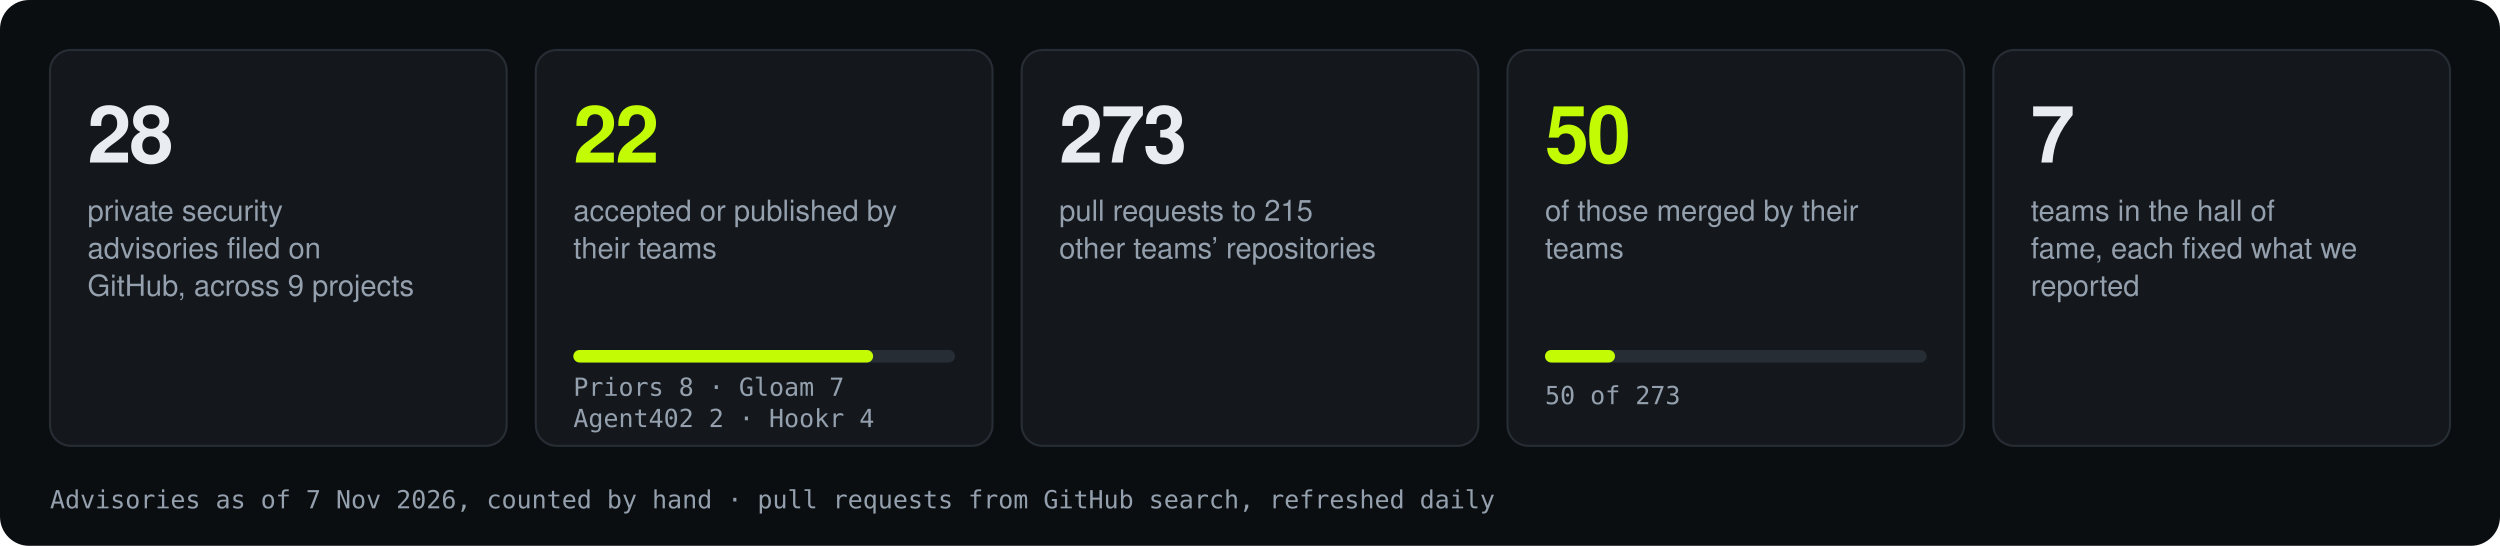
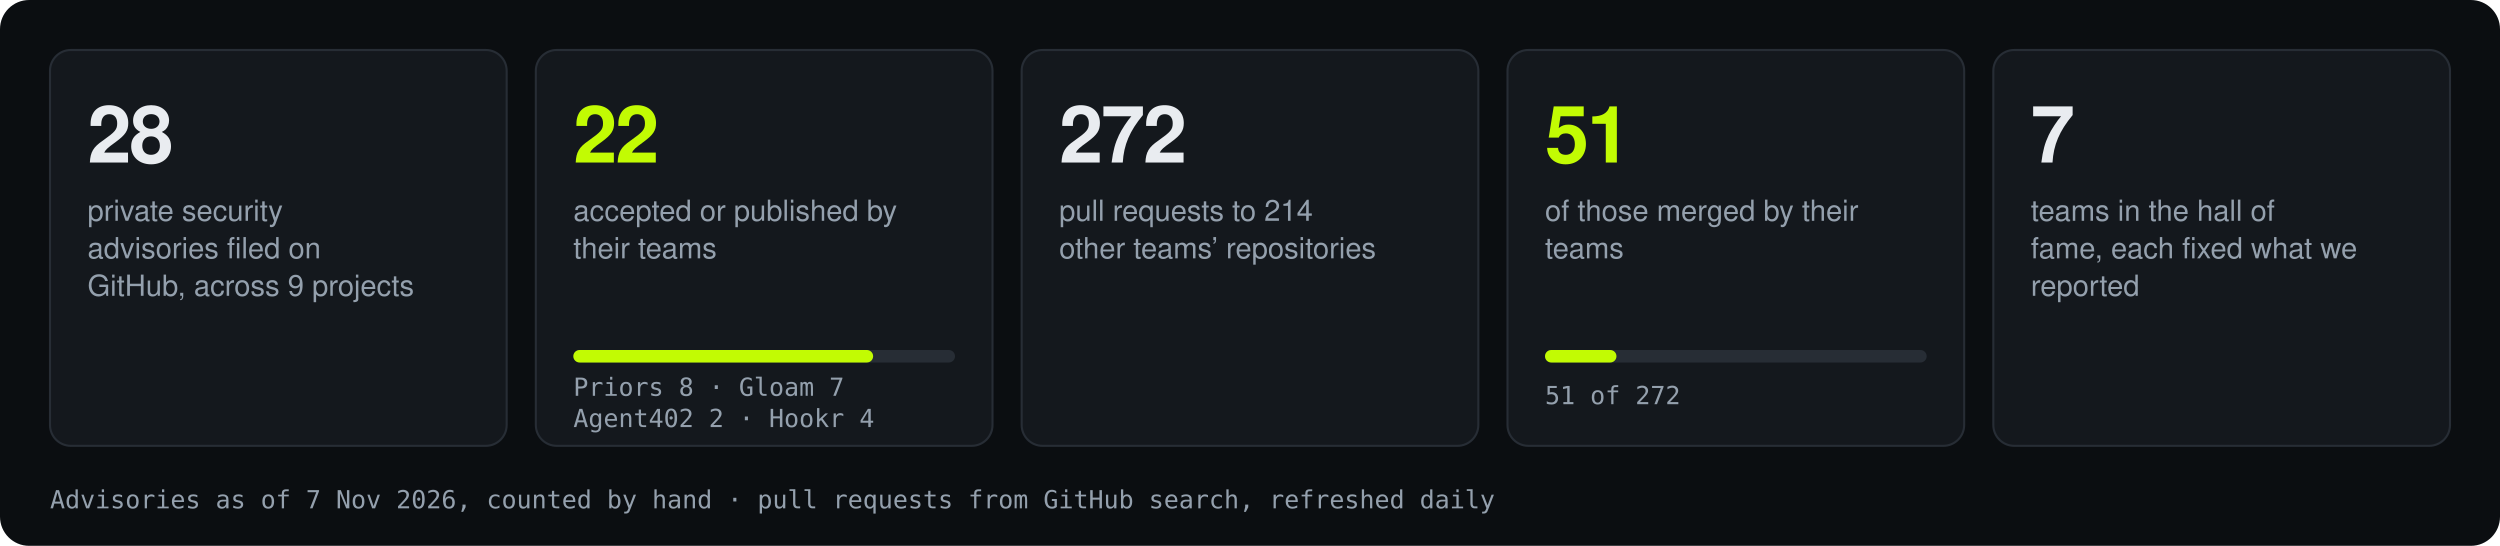
- <svg xmlns="http://www.w3.org/2000/svg" width="1200" height="262" viewBox="0 0 1200 262" role="img" aria-label="28 private security advisories filed on GitHub across 9 projects, 22 accepted or published; 273 pull requests to 215 other teams' repositories, 50 merged; 7 teams in the hall of fame">
+ <svg xmlns="http://www.w3.org/2000/svg" width="1200" height="262" viewBox="0 0 1200 262" role="img" aria-label="28 private security advisories filed on GitHub across 9 projects, 22 accepted or published; 272 pull requests to 214 other teams' repositories, 51 merged; 7 teams in the hall of fame">
  <style>.g{transform-box:fill-box;transform-origin:left;animation:grow 1.2s ease-out both}@keyframes grow{from{transform:scaleX(0)}}@media (prefers-reduced-motion: reduce){*{animation:none!important}}</style>
  <rect width="1200" height="262" rx="14" fill="#0B0E11" />
  <g>
    <rect x="24.0" y="24" width="219.2" height="190" rx="10" fill="#14181D" stroke="#272D35" />
    <text x="42.0" y="78" font-family="-apple-system,BlinkMacSystemFont,'Segoe UI',Helvetica,Arial,sans-serif" font-size="38" font-weight="700" letter-spacing="-1" fill="#E9ECF0">28</text>
    <text x="42.0" y="106" text-anchor="start" font-family="-apple-system,BlinkMacSystemFont,'Segoe UI',Helvetica,Arial,sans-serif" font-size="14" font-weight="400" fill="#94A0AD">private security</text>
    <text x="42.0" y="124" text-anchor="start" font-family="-apple-system,BlinkMacSystemFont,'Segoe UI',Helvetica,Arial,sans-serif" font-size="14" font-weight="400" fill="#94A0AD">advisories filed on</text>
    <text x="42.0" y="142" text-anchor="start" font-family="-apple-system,BlinkMacSystemFont,'Segoe UI',Helvetica,Arial,sans-serif" font-size="14" font-weight="400" fill="#94A0AD">GitHub, across 9 projects</text>
  </g>
  <g>
    <rect x="257.2" y="24" width="219.2" height="190" rx="10" fill="#14181D" stroke="#272D35" />
    <text x="275.2" y="78" font-family="-apple-system,BlinkMacSystemFont,'Segoe UI',Helvetica,Arial,sans-serif" font-size="38" font-weight="700" letter-spacing="-1" fill="#C2FB03">22</text>
    <text x="275.2" y="106" text-anchor="start" font-family="-apple-system,BlinkMacSystemFont,'Segoe UI',Helvetica,Arial,sans-serif" font-size="14" font-weight="400" fill="#94A0AD">accepted or published by</text>
    <text x="275.2" y="124" text-anchor="start" font-family="-apple-system,BlinkMacSystemFont,'Segoe UI',Helvetica,Arial,sans-serif" font-size="14" font-weight="400" fill="#94A0AD">their teams</text>
    <rect x="275.2" y="168" width="183.2" height="6" rx="3" fill="#272D35" />
    <rect class="g" style="animation-delay:0.35s" x="275.2" y="168" width="143.9" height="6" rx="3" fill="#C2FB03" />
    <text x="275.2" y="190" font-family="ui-monospace,SFMono-Regular,'SF Mono',Menlo,Consolas,monospace" font-size="12" fill="#94A0AD">Priors 8 · Gloam 7</text>
    <text x="275.2" y="205" font-family="ui-monospace,SFMono-Regular,'SF Mono',Menlo,Consolas,monospace" font-size="12" fill="#94A0AD">Agent402 2 · Hookr 4</text>
  </g>
  <g>
    <rect x="490.4" y="24" width="219.2" height="190" rx="10" fill="#14181D" stroke="#272D35" />
-     <text x="508.4" y="78" font-family="-apple-system,BlinkMacSystemFont,'Segoe UI',Helvetica,Arial,sans-serif" font-size="38" font-weight="700" letter-spacing="-1" fill="#E9ECF0">273</text>
-     <text x="508.4" y="106" text-anchor="start" font-family="-apple-system,BlinkMacSystemFont,'Segoe UI',Helvetica,Arial,sans-serif" font-size="14" font-weight="400" fill="#94A0AD">pull requests to 215</text>
+     <text x="508.4" y="78" font-family="-apple-system,BlinkMacSystemFont,'Segoe UI',Helvetica,Arial,sans-serif" font-size="38" font-weight="700" letter-spacing="-1" fill="#E9ECF0">272</text>
+     <text x="508.4" y="106" text-anchor="start" font-family="-apple-system,BlinkMacSystemFont,'Segoe UI',Helvetica,Arial,sans-serif" font-size="14" font-weight="400" fill="#94A0AD">pull requests to 214</text>
    <text x="508.4" y="124" text-anchor="start" font-family="-apple-system,BlinkMacSystemFont,'Segoe UI',Helvetica,Arial,sans-serif" font-size="14" font-weight="400" fill="#94A0AD">other teams’ repositories</text>
  </g>
  <g>
    <rect x="723.6" y="24" width="219.2" height="190" rx="10" fill="#14181D" stroke="#272D35" />
-     <text x="741.6" y="78" font-family="-apple-system,BlinkMacSystemFont,'Segoe UI',Helvetica,Arial,sans-serif" font-size="38" font-weight="700" letter-spacing="-1" fill="#C2FB03">50</text>
+     <text x="741.6" y="78" font-family="-apple-system,BlinkMacSystemFont,'Segoe UI',Helvetica,Arial,sans-serif" font-size="38" font-weight="700" letter-spacing="-1" fill="#C2FB03">51</text>
    <text x="741.6" y="106" text-anchor="start" font-family="-apple-system,BlinkMacSystemFont,'Segoe UI',Helvetica,Arial,sans-serif" font-size="14" font-weight="400" fill="#94A0AD">of those merged by their</text>
    <text x="741.6" y="124" text-anchor="start" font-family="-apple-system,BlinkMacSystemFont,'Segoe UI',Helvetica,Arial,sans-serif" font-size="14" font-weight="400" fill="#94A0AD">teams</text>
    <rect x="741.6" y="168" width="183.2" height="6" rx="3" fill="#272D35" />
-     <rect class="g" style="animation-delay:0.65s" x="741.6" y="168" width="33.6" height="6" rx="3" fill="#C2FB03" />
-     <text x="741.6" y="194" font-family="ui-monospace,SFMono-Regular,'SF Mono',Menlo,Consolas,monospace" font-size="12" fill="#94A0AD">50 of 273</text>
+     <rect class="g" style="animation-delay:0.65s" x="741.6" y="168" width="34.3" height="6" rx="3" fill="#C2FB03" />
+     <text x="741.6" y="194" font-family="ui-monospace,SFMono-Regular,'SF Mono',Menlo,Consolas,monospace" font-size="12" fill="#94A0AD">51 of 272</text>
  </g>
  <g>
    <rect x="956.8" y="24" width="219.2" height="190" rx="10" fill="#14181D" stroke="#272D35" />
    <text x="974.8" y="78" font-family="-apple-system,BlinkMacSystemFont,'Segoe UI',Helvetica,Arial,sans-serif" font-size="38" font-weight="700" letter-spacing="-1" fill="#E9ECF0">7</text>
    <text x="974.8" y="106" text-anchor="start" font-family="-apple-system,BlinkMacSystemFont,'Segoe UI',Helvetica,Arial,sans-serif" font-size="14" font-weight="400" fill="#94A0AD">teams in the hall of</text>
    <text x="974.8" y="124" text-anchor="start" font-family="-apple-system,BlinkMacSystemFont,'Segoe UI',Helvetica,Arial,sans-serif" font-size="14" font-weight="400" fill="#94A0AD">fame, each fixed what we</text>
    <text x="974.8" y="142" text-anchor="start" font-family="-apple-system,BlinkMacSystemFont,'Segoe UI',Helvetica,Arial,sans-serif" font-size="14" font-weight="400" fill="#94A0AD">reported</text>
  </g>
  <text x="24" y="244" font-family="ui-monospace,SFMono-Regular,'SF Mono',Menlo,Consolas,monospace" font-size="12" fill="#94A0AD">Advisories as of 7 Nov 2026, counted by hand · pull requests from GitHub search, refreshed daily</text>
</svg>
